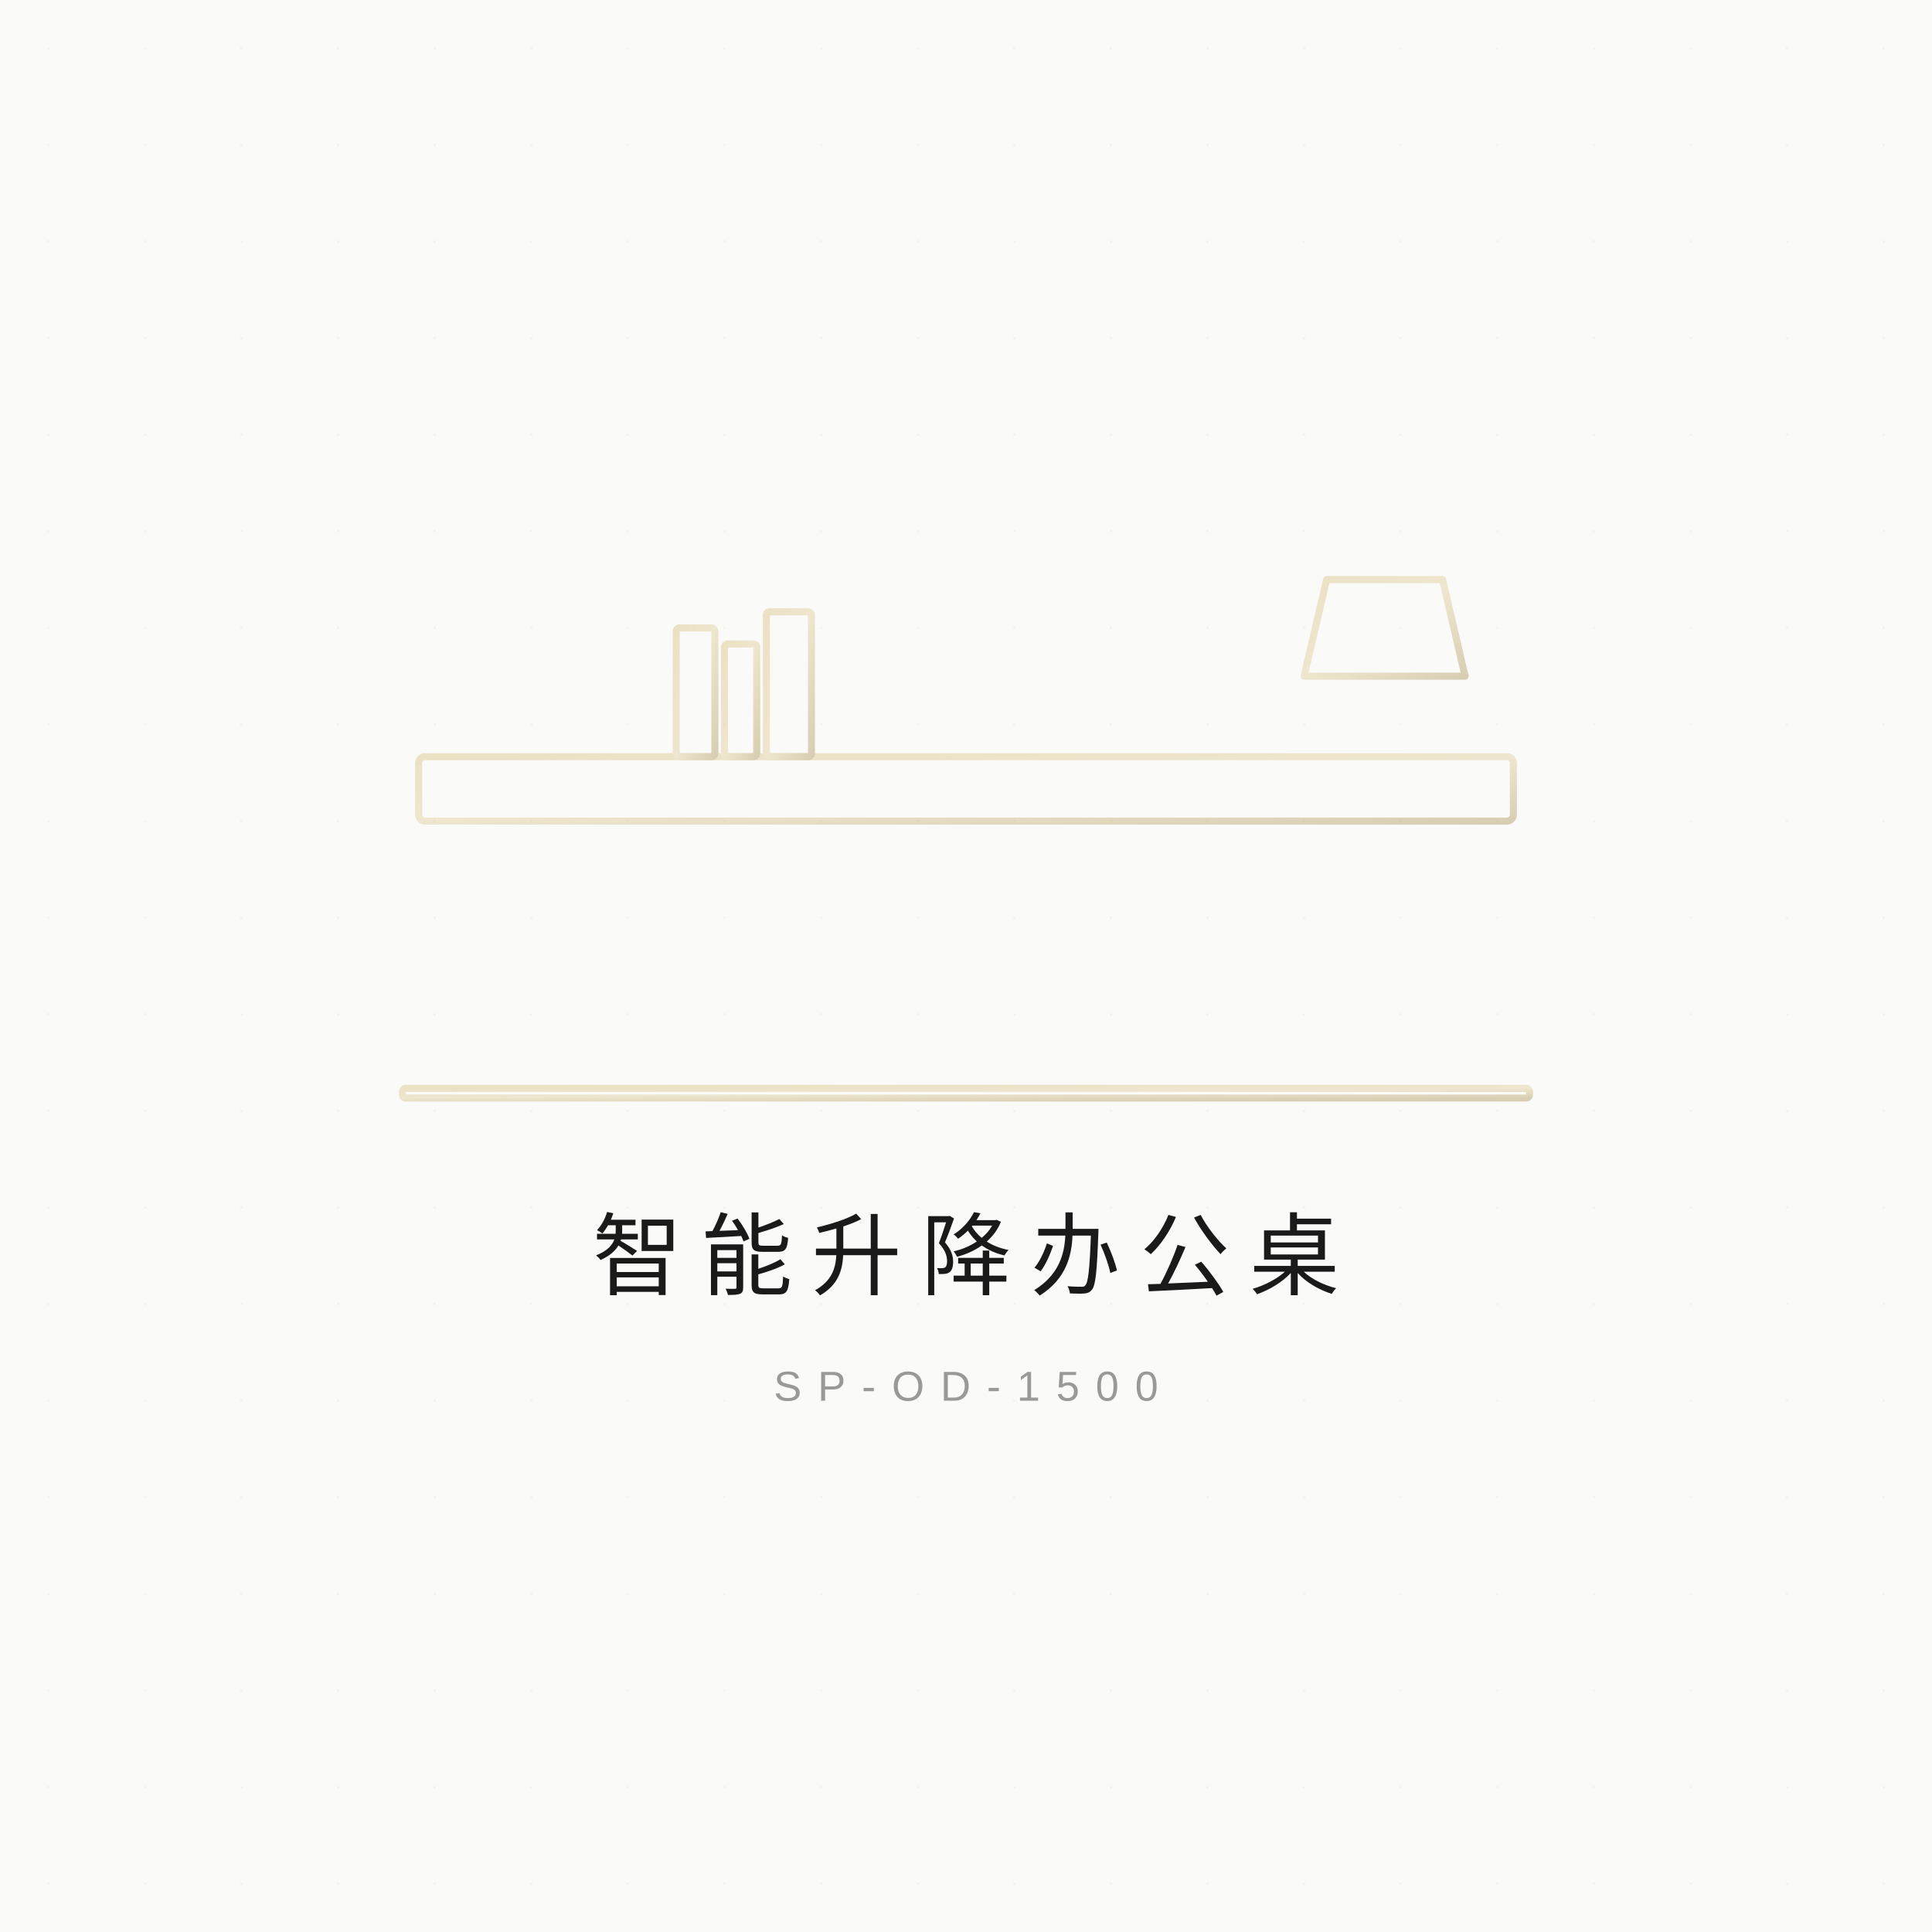
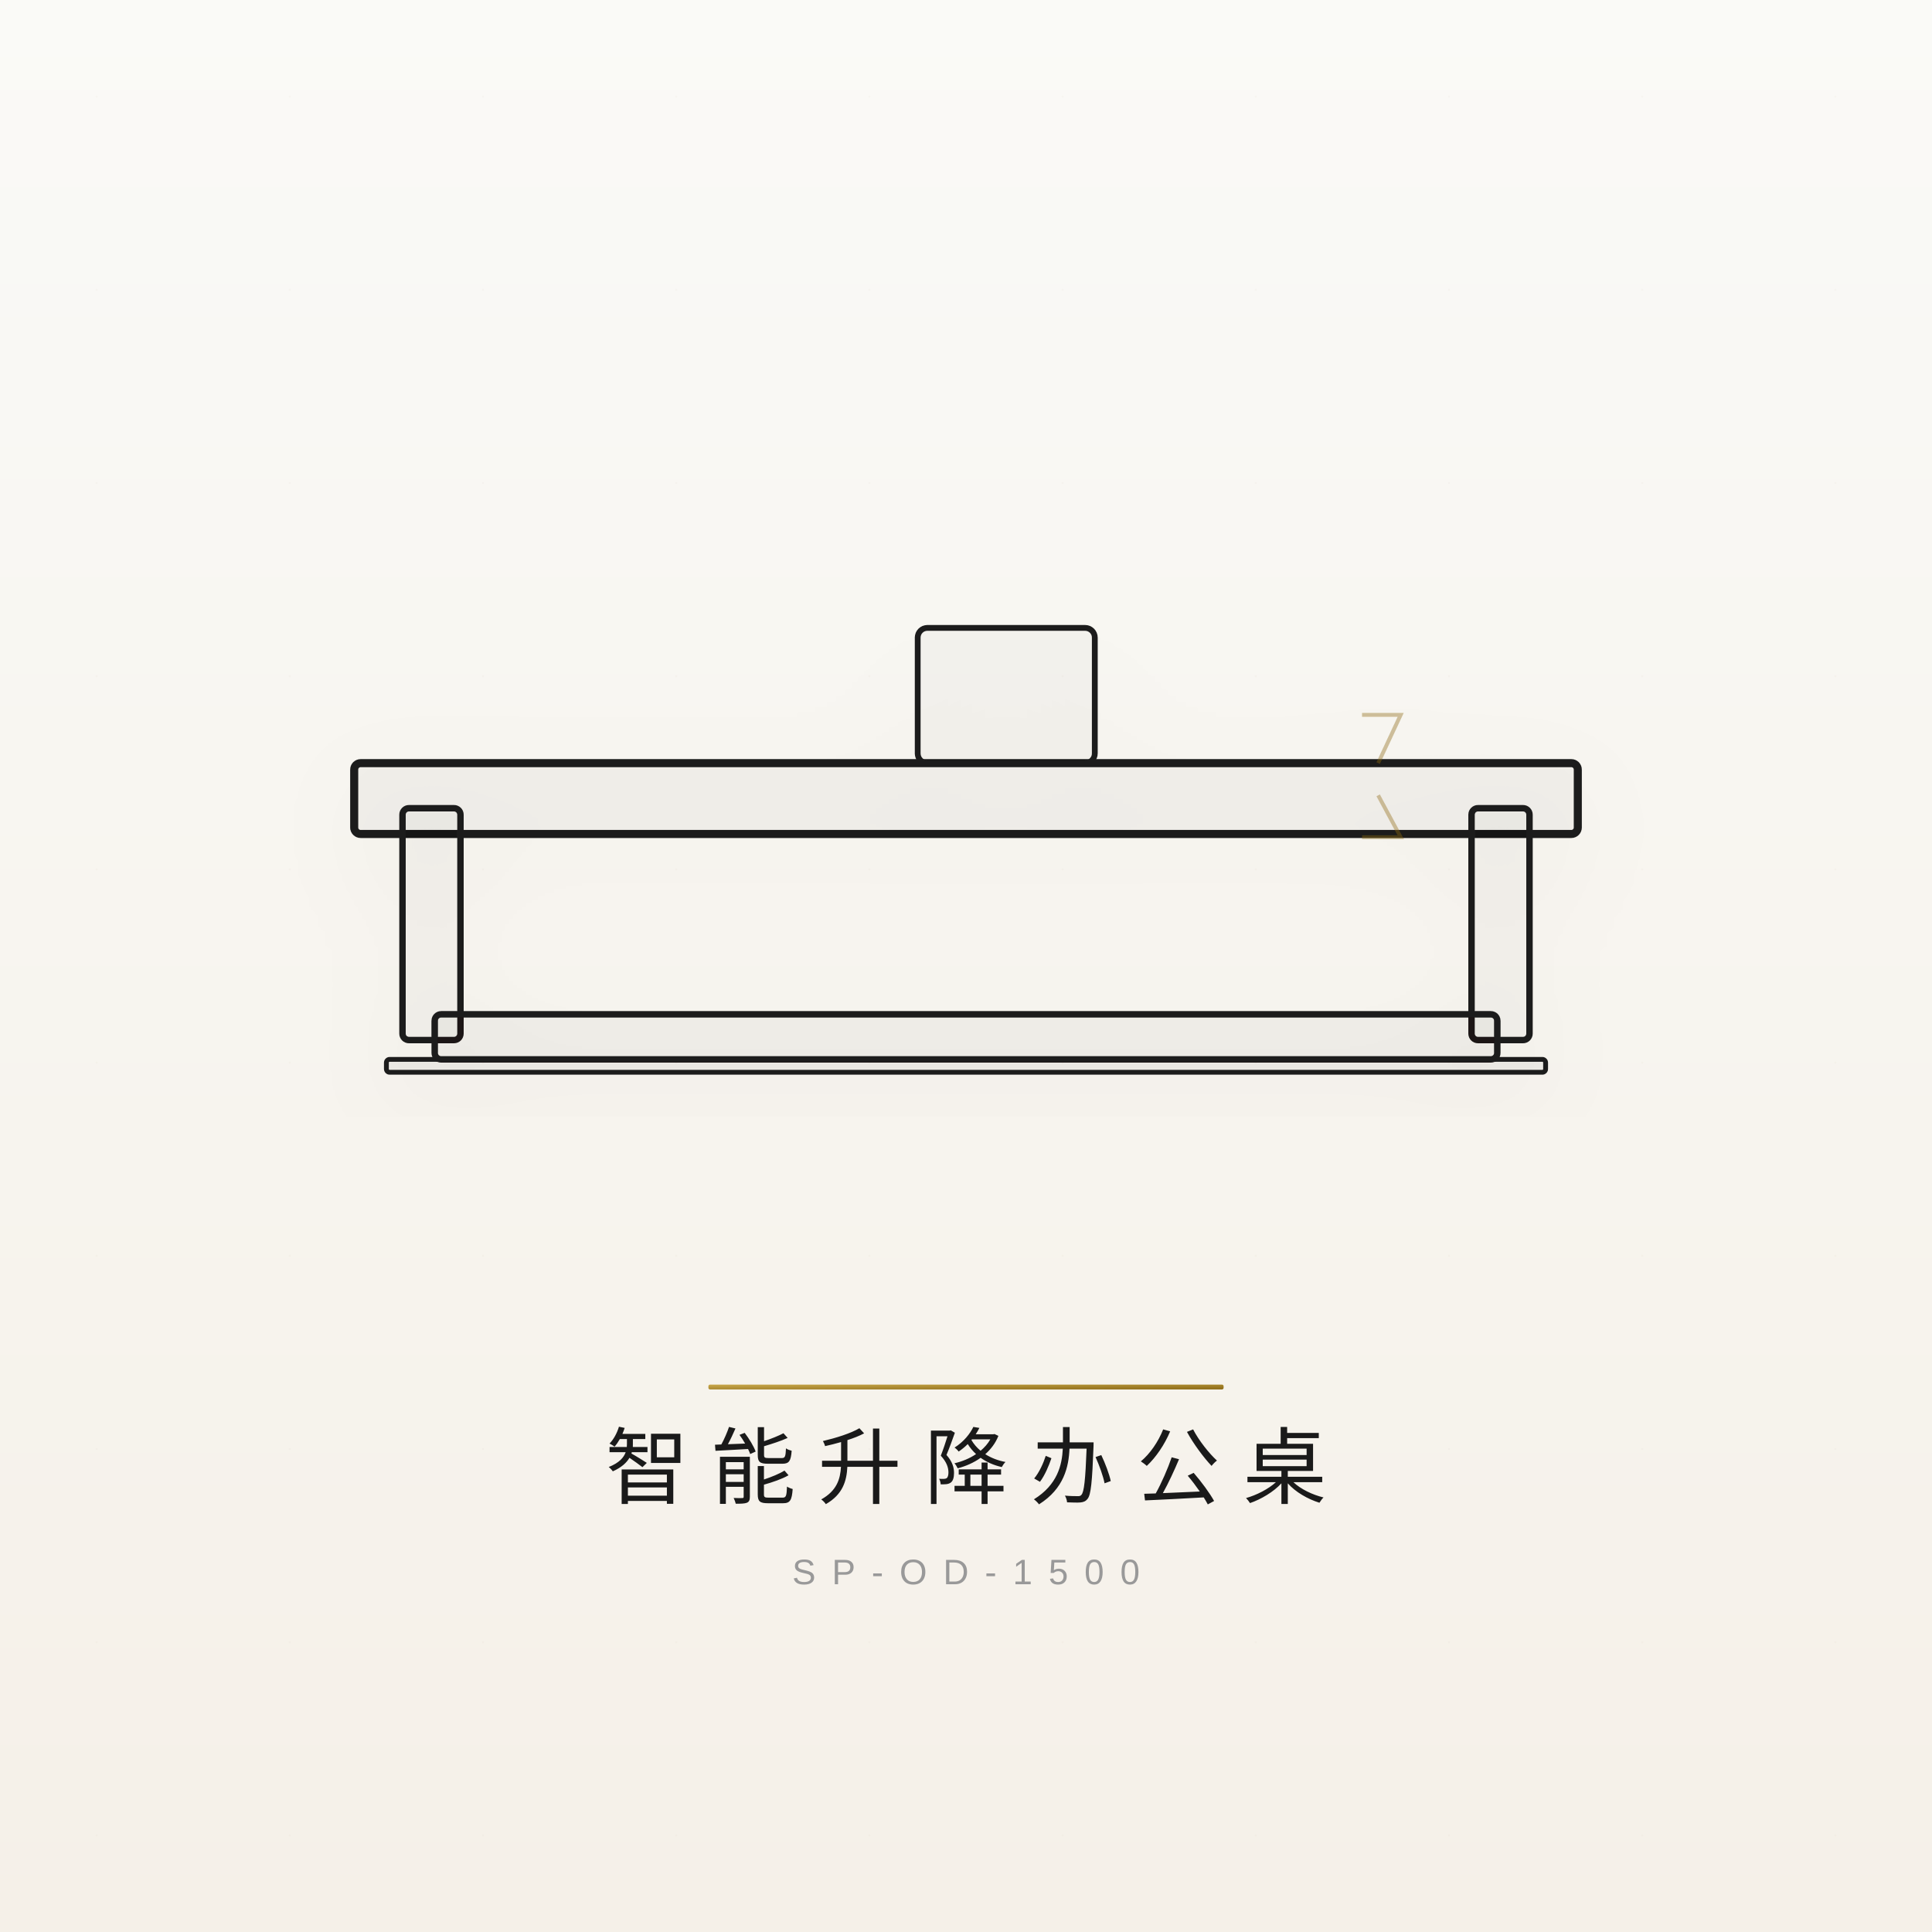
<svg xmlns="http://www.w3.org/2000/svg" viewBox="0 0 600 600">
  <defs>
+     <linearGradient id="bg" x1="0" y1="0" x2="0" y2="1">
+       <stop offset="0%" stop-color="#fafaf7" />
+       <stop offset="100%" stop-color="#f5f0e8" />
+     </linearGradient>
    <linearGradient id="gold" x1="0" y1="0" x2="1" y2="1">
      <stop offset="0%" stop-color="#c9a84c" />
-       <stop offset="50%" stop-color="#d4b86a" />
      <stop offset="100%" stop-color="#8b6914" />
    </linearGradient>
-     <pattern id="dots" width="30" height="30" patternUnits="userSpaceOnUse">
-       <circle cx="15" cy="15" r="0.4" fill="#8b6914" opacity="0.05" />
+     <filter id="shadow" x="-5%" y="-5%" width="115%" height="115%">
+       <feDropShadow dx="0" dy="8" stdDeviation="16" flood-color="#2C1810" flood-opacity="0.08" />
+     </filter>
+     <pattern id="texture" width="60" height="60" patternUnits="userSpaceOnUse">
+       <circle cx="30" cy="30" r="0.3" fill="#8b6914" opacity="0.03" />
    </pattern>
  </defs>
-   <rect width="600" height="600" fill="#fafaf8" />
-   <rect width="600" height="600" fill="url(#dots)" />
-   <g transform="translate(300,250)" stroke="url(#gold)" fill="none" stroke-width="2.2" stroke-linecap="round" stroke-linejoin="round" opacity="0.3">
-     <rect x="-170" y="-15" width="340" height="20" rx="2" />
-     <line x1="-160" y1="5" x2="-160" y2="90" />
-     <line x1="160" y1="5" x2="160" y2="90" />
-     <line x1="-120" y1="5" x2="-120" y2="90" />
-     <line x1="120" y1="5" x2="120" y2="90" />
-     <rect x="-175" y="88" width="350" height="3" rx="1" />
-     <rect x="-90" y="-55" width="12" height="40" rx="1" />
-     <rect x="-75" y="-50" width="10" height="35" rx="1" />
-     <rect x="-62" y="-60" width="14" height="45" rx="1" />
-     <line x1="130" y1="-15" x2="130" y2="-40" />
-     <path d="M105,-40 L155,-40 L148,-70 L112,-70 Z" />
+   <rect width="600" height="600" fill="url(#bg)" />
+   <rect width="600" height="600" fill="url(#texture)" />
+   <g transform="translate(300,255)" filter="url(#shadow)">
+     <rect x="-190" y="-18" width="380" height="22" rx="2" fill="#2C1810" fill-opacity="0.03" stroke="#1a1a1a" stroke-width="2.5" stroke-linejoin="round" />
+     <rect x="-175" y="-4" width="18" height="72" rx="2" fill="#2C1810" fill-opacity="0.02" stroke="#1a1a1a" stroke-width="2" />
+     <rect x="157" y="-4" width="18" height="72" rx="2" fill="#2C1810" fill-opacity="0.02" stroke="#1a1a1a" stroke-width="2" />
+     <rect x="-165" y="60" width="330" height="14" rx="2" fill="#2C1810" fill-opacity="0.03" stroke="#1a1a1a" stroke-width="2" />
+     <rect x="-180" y="74" width="360" height="4" rx="1" fill="#2C1810" fill-opacity="0.04" stroke="#1a1a1a" stroke-width="1.5" />
+     <rect x="-15" y="-60" width="55" height="42" rx="3" fill="#2C1810" fill-opacity="0.02" stroke="#1a1a1a" stroke-width="1.8" />
+     <path d="M128,-18 L135,-33 L123,-33 M128,-8 L135,5 L123,5" fill="none" stroke="#8b6914" stroke-width="1.2" opacity="0.4" />
  </g>
-   <text x="300" y="400" text-anchor="middle" font-family="'Noto Serif SC','STSong',serif" font-size="28" font-weight="500" letter-spacing="6" fill="#1a1a1a">智能升降办公桌</text>
-   <text x="300" y="435" text-anchor="middle" font-family="'Helvetica Neue',Arial,sans-serif" font-size="13" letter-spacing="5" fill="#999">SP-OD-1500</text>
-   <line x1="240" y1="455" x2="360" y2="455" stroke="url(#gold)" stroke-width="1.2" stroke-linecap="round" />
+   <rect x="220" y="430" width="160" height="1.5" fill="url(#gold)" rx="0.5" />
+   <text x="300" y="465" text-anchor="middle" font-family="'Noto Serif SC','STSong',serif" font-size="26" font-weight="500" letter-spacing="7" fill="#1a1a1a">智能升降办公桌</text>
+   <text x="300" y="492" text-anchor="middle" font-family="'Helvetica Neue',Arial,sans-serif" font-size="11" letter-spacing="5" fill="#999">SP-OD-1500</text>
</svg>
